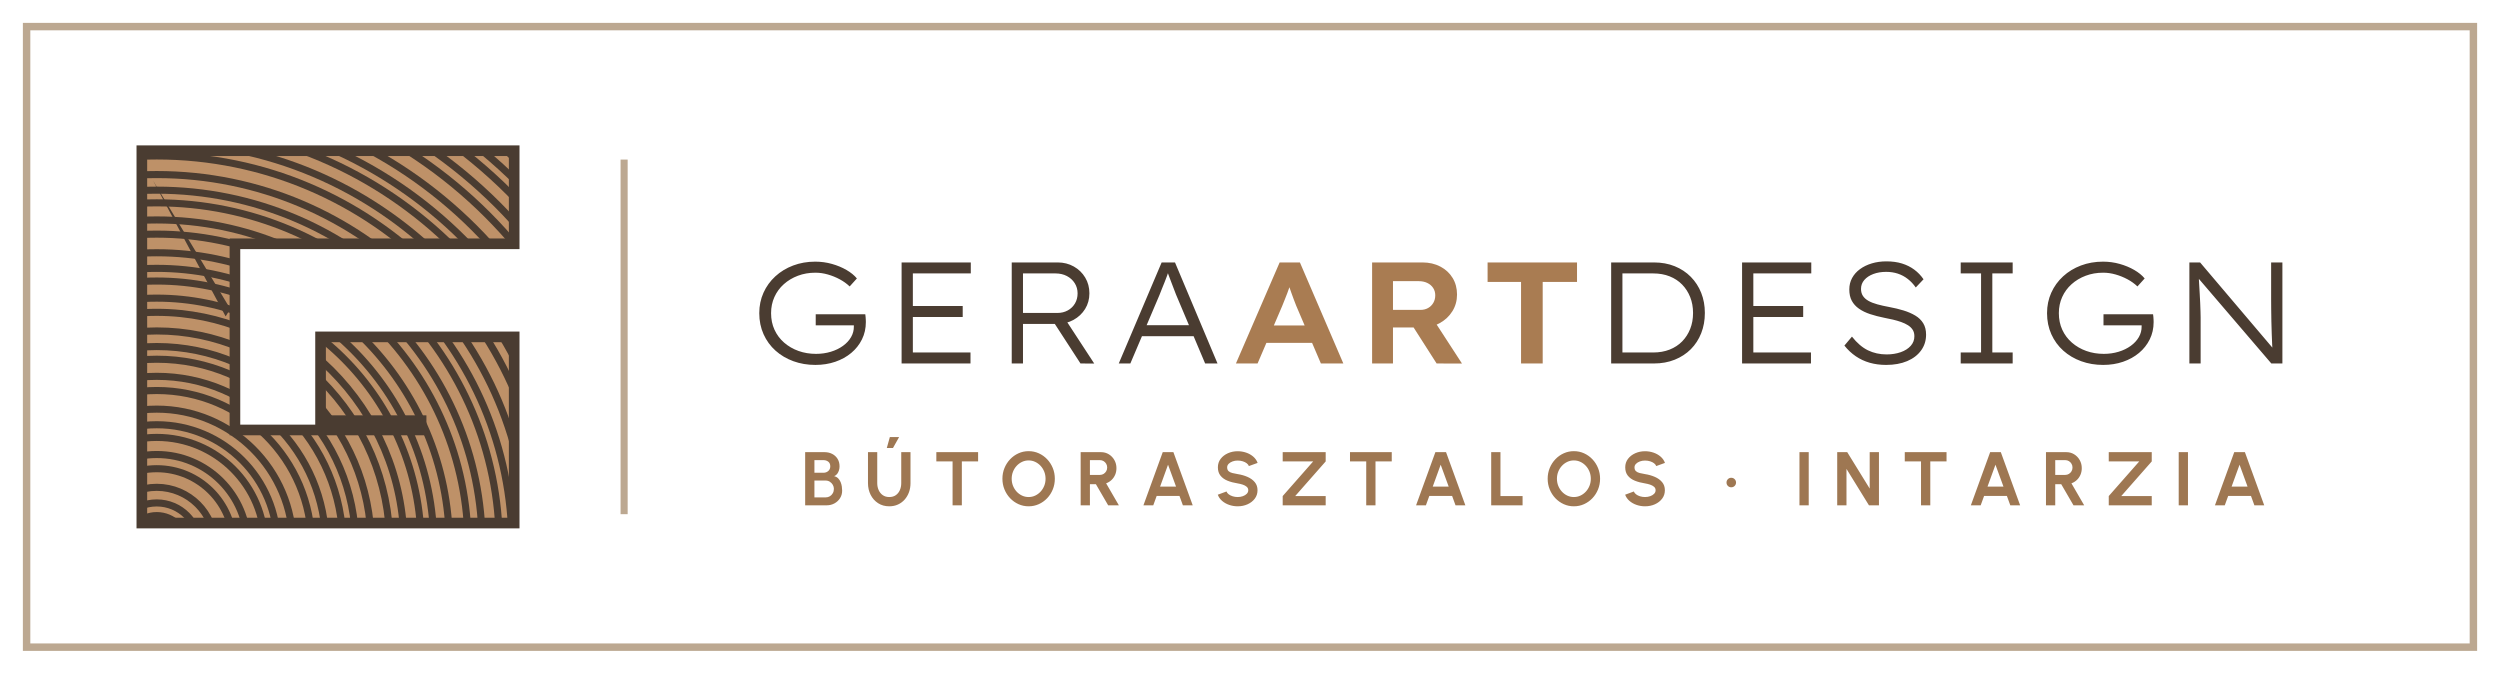
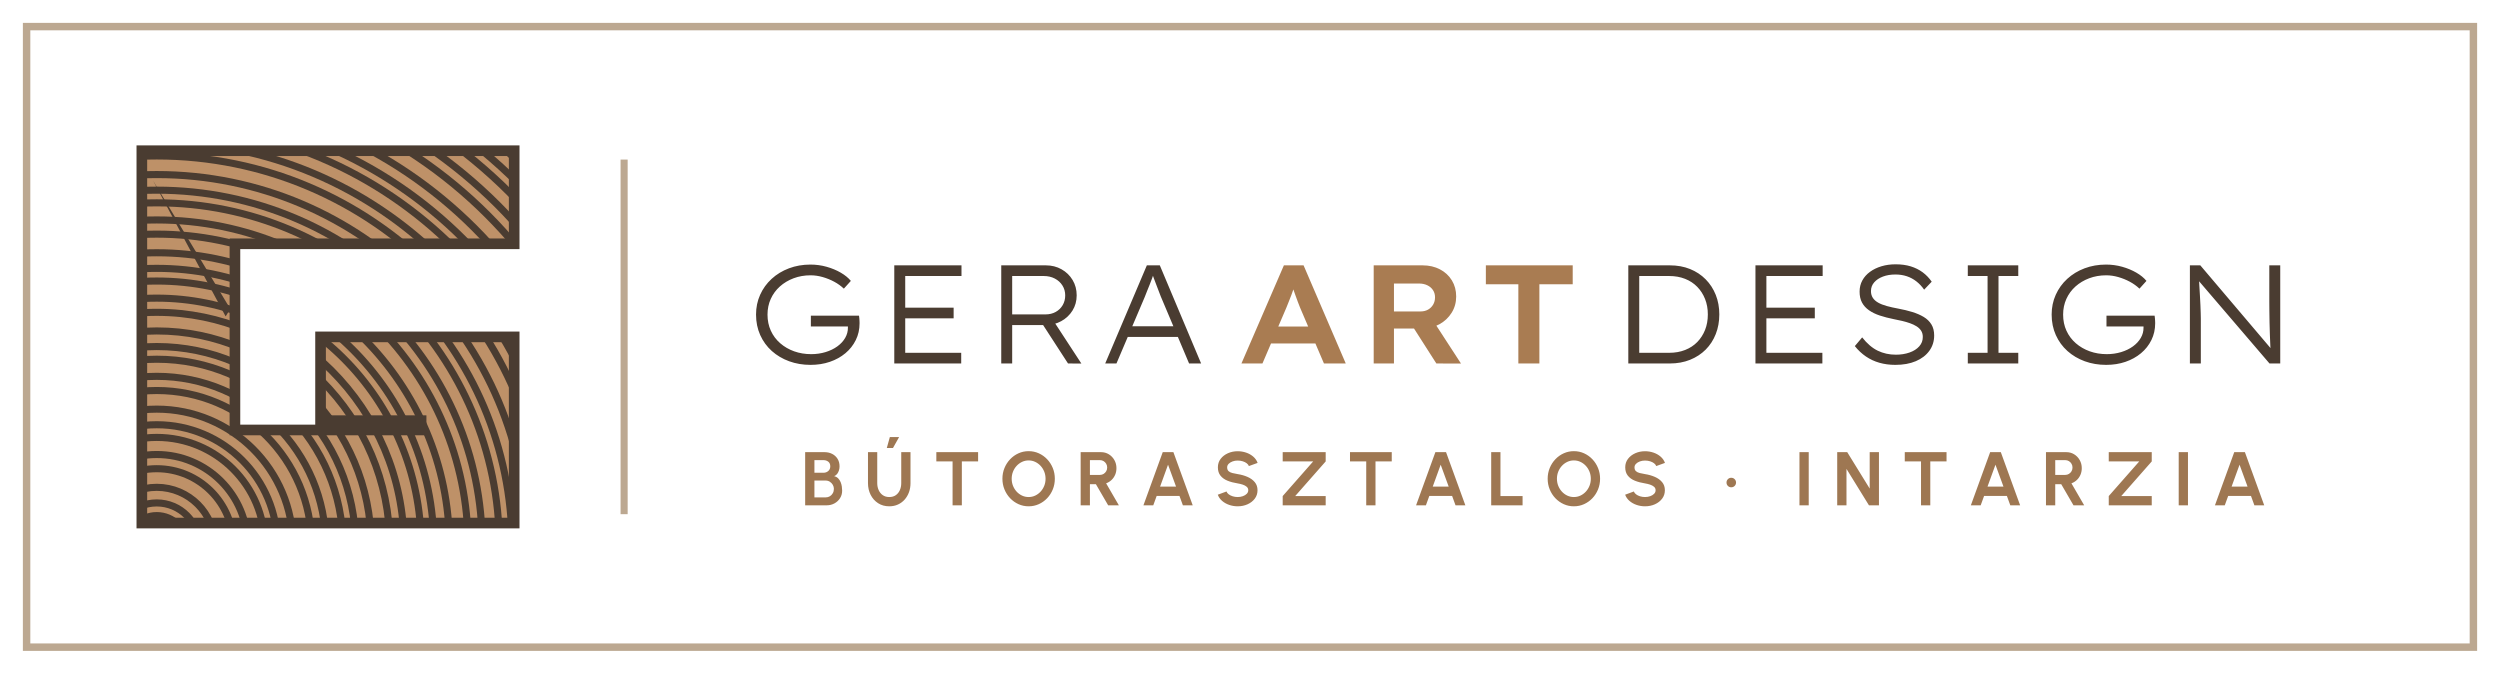
<svg xmlns="http://www.w3.org/2000/svg" viewBox="0 0 282 76" width="282" height="76">
  <rect x="3" y="3" width="276" height="70" fill="none" stroke="#BCA891" stroke-width="0.84" />
  <defs>
    <clipPath id="e10">
      <path d="M16 17H58V27.5H26.5V48.5H47.5V47.45H36.16V38H58V59H16Z" />
    </clipPath>
  </defs>
  <g clip-path="url(#e10)">
    <rect x="16" y="17" width="42" height="42" fill="#BE9168" />
    <circle cx="17.68" cy="61.52" r="3.36" fill="none" stroke="#4A3C31" stroke-width="0.8" />
    <circle cx="17.68" cy="61.52" r="4.79" fill="none" stroke="#4A3C31" stroke-width="0.8" />
    <circle cx="17.68" cy="61.52" r="6.55" fill="none" stroke="#4A3C31" stroke-width="0.8" />
    <circle cx="17.68" cy="61.52" r="8.65" fill="none" stroke="#4A3C31" stroke-width="0.8" />
    <circle cx="17.68" cy="61.52" r="10.25" fill="none" stroke="#4A3C31" stroke-width="0.8" />
    <circle cx="17.68" cy="61.52" r="12.18" fill="none" stroke="#4A3C31" stroke-width="0.8" />
    <circle cx="17.68" cy="61.52" r="13.61" fill="none" stroke="#4A3C31" stroke-width="0.8" />
    <circle cx="17.68" cy="61.52" r="15.37" fill="none" stroke="#4A3C31" stroke-width="0.8" />
    <circle cx="17.68" cy="61.52" r="17.47" fill="none" stroke="#4A3C31" stroke-width="0.8" />
    <circle cx="17.68" cy="61.52" r="19.07" fill="none" stroke="#4A3C31" stroke-width="0.8" />
    <circle cx="17.68" cy="61.52" r="21" fill="none" stroke="#4A3C31" stroke-width="0.8" />
    <circle cx="17.68" cy="61.52" r="22.43" fill="none" stroke="#4A3C31" stroke-width="0.8" />
    <circle cx="17.68" cy="61.52" r="24.19" fill="none" stroke="#4A3C31" stroke-width="0.8" />
    <circle cx="17.68" cy="61.52" r="26.29" fill="none" stroke="#4A3C31" stroke-width="0.8" />
    <circle cx="17.68" cy="61.52" r="27.89" fill="none" stroke="#4A3C31" stroke-width="0.8" />
    <circle cx="17.68" cy="61.52" r="29.82" fill="none" stroke="#4A3C31" stroke-width="0.8" />
    <circle cx="17.68" cy="61.52" r="31.25" fill="none" stroke="#4A3C31" stroke-width="0.8" />
    <circle cx="17.68" cy="61.52" r="33.01" fill="none" stroke="#4A3C31" stroke-width="0.8" />
    <circle cx="17.68" cy="61.52" r="35.11" fill="none" stroke="#4A3C31" stroke-width="0.8" />
    <circle cx="17.68" cy="61.52" r="36.71" fill="none" stroke="#4A3C31" stroke-width="0.8" />
    <circle cx="17.68" cy="61.52" r="38.64" fill="none" stroke="#4A3C31" stroke-width="0.8" />
    <circle cx="17.68" cy="61.52" r="40.07" fill="none" stroke="#4A3C31" stroke-width="0.8" />
    <circle cx="17.68" cy="61.52" r="41.83" fill="none" stroke="#4A3C31" stroke-width="0.8" />
    <circle cx="17.68" cy="61.52" r="43.93" fill="none" stroke="#4A3C31" stroke-width="0.8" />
    <circle cx="17.68" cy="61.52" r="45.53" fill="none" stroke="#4A3C31" stroke-width="0.8" />
    <circle cx="17.68" cy="61.52" r="47.46" fill="none" stroke="#4A3C31" stroke-width="0.8" />
    <circle cx="17.68" cy="61.52" r="48.89" fill="none" stroke="#4A3C31" stroke-width="0.8" />
    <circle cx="17.68" cy="61.52" r="50.65" fill="none" stroke="#4A3C31" stroke-width="0.8" />
    <circle cx="17.68" cy="61.52" r="52.75" fill="none" stroke="#4A3C31" stroke-width="0.8" />
    <circle cx="17.68" cy="61.52" r="54.35" fill="none" stroke="#4A3C31" stroke-width="0.8" />
    <circle cx="17.68" cy="61.52" r="56.28" fill="none" stroke="#4A3C31" stroke-width="0.8" />
    <circle cx="17.68" cy="61.52" r="57.71" fill="none" stroke="#4A3C31" stroke-width="0.8" />
    <circle cx="17.68" cy="61.52" r="59.47" fill="none" stroke="#4A3C31" stroke-width="0.8" />
    <circle cx="17.68" cy="61.52" r="61.57" fill="none" stroke="#4A3C31" stroke-width="0.8" />
    <circle cx="17.68" cy="61.52" r="63.17" fill="none" stroke="#4A3C31" stroke-width="0.8" />
    <circle cx="17.68" cy="61.52" r="65.1" fill="none" stroke="#4A3C31" stroke-width="0.8" />
    <circle cx="17.68" cy="61.52" r="66.53" fill="none" stroke="#4A3C31" stroke-width="0.8" />
    <circle cx="17.68" cy="61.52" r="68.29" fill="none" stroke="#4A3C31" stroke-width="0.8" />
    <circle cx="17.68" cy="61.52" r="70.39" fill="none" stroke="#4A3C31" stroke-width="0.8" />
    <path d="M17.26 20.36L25.98 34.85L25.45 35.69Z" fill="#4A3C31" />
  </g>
  <path d="M16 17H58V27.5H26.5V48.5H47.5V47.45H36.16V38H58V59H16Z" fill="none" stroke="#4A3C31" stroke-width="1.2" />
  <rect x="70" y="18" width=".8" height="40" fill="#BCA891" />
-   <path d="M91.971 41.163Q90.645 41.163 89.495 40.745Q88.345 40.327 87.481 39.555Q86.616 38.782 86.131 37.703Q85.645 36.623 85.645 35.321Q85.645 34.08 86.121 33.021Q86.597 31.961 87.456 31.173Q88.314 30.385 89.467 29.949Q90.62 29.514 91.958 29.514Q92.934 29.514 93.841 29.77Q94.748 30.026 95.484 30.453Q96.22 30.88 96.657 31.409L95.843 32.31Q95.356 31.846 94.724 31.506Q94.093 31.166 93.385 30.963Q92.677 30.76 91.975 30.76Q90.919 30.76 90.007 31.103Q89.095 31.446 88.412 32.059Q87.728 32.671 87.353 33.505Q86.977 34.338 86.977 35.321Q86.977 36.358 87.365 37.2Q87.752 38.042 88.453 38.651Q89.154 39.26 90.071 39.588Q90.988 39.916 92.048 39.916Q92.928 39.916 93.713 39.679Q94.497 39.441 95.087 39.014Q95.676 38.588 96.001 38.025Q96.325 37.461 96.314 36.828V36.327L96.595 36.699H92.013V35.448H97.604Q97.628 35.592 97.64 35.749Q97.652 35.907 97.66 36.058Q97.668 36.21 97.668 36.33Q97.668 37.394 97.23 38.281Q96.792 39.168 96.021 39.811Q95.251 40.454 94.219 40.808Q93.187 41.163 91.971 41.163ZM101.7 41.0V29.603H109.506V30.842H102.97V39.761H109.472V41.0ZM102.33 35.757V34.519H108.594V35.757ZM114.123 41.0V29.603H119.304Q120.314 29.603 121.127 30.063Q121.941 30.522 122.412 31.311Q122.884 32.1 122.884 33.084Q122.884 34.07 122.401 34.85Q121.917 35.631 121.089 36.085Q120.261 36.54 119.241 36.54H115.393V41.0ZM121.879 41.0 118.623 35.981 119.882 35.577 123.429 41.008ZM115.393 35.302H119.257Q119.929 35.302 120.447 35.014Q120.966 34.727 121.259 34.227Q121.552 33.726 121.552 33.093Q121.552 32.455 121.229 31.943Q120.906 31.431 120.342 31.136Q119.778 30.842 119.056 30.842H115.393ZM126.196 41.0 131.033 29.603H132.539L137.336 41.0H135.939L132.651 33.217Q132.5 32.83 132.362 32.462Q132.223 32.093 132.086 31.74Q131.948 31.388 131.818 31.031Q131.689 30.675 131.566 30.321L131.915 30.313Q131.773 30.751 131.64 31.116Q131.508 31.481 131.37 31.822Q131.232 32.163 131.088 32.518Q130.945 32.873 130.78 33.298L127.503 41.0ZM128.225 37.921 128.732 36.682H134.738L135.149 37.921Z" fill="#4A3C31" />
-   <path d="M139.413 41.0 144.345 29.603H146.629L151.528 41.0H148.996L146.207 34.473Q146.088 34.176 145.949 33.806Q145.811 33.437 145.67 33.044Q145.529 32.652 145.402 32.279Q145.274 31.905 145.187 31.608L145.696 31.598Q145.595 31.961 145.469 32.333Q145.343 32.705 145.204 33.074Q145.065 33.443 144.919 33.8Q144.772 34.157 144.633 34.513L141.854 41.0ZM141.673 38.675 142.502 36.71H148.342L148.982 38.675ZM154.774 41.0V29.603H160.444Q161.583 29.603 162.47 30.069Q163.357 30.535 163.855 31.352Q164.353 32.169 164.353 33.223Q164.353 34.266 163.828 35.108Q163.302 35.951 162.403 36.446Q161.504 36.941 160.402 36.941H157.128V41.0ZM162.051 41.0 158.762 35.855 161.299 35.448 164.913 41.01ZM157.128 34.956H160.226Q160.713 34.956 161.087 34.745Q161.462 34.534 161.679 34.162Q161.897 33.791 161.897 33.314Q161.897 32.84 161.659 32.48Q161.422 32.12 161.001 31.917Q160.581 31.714 160.031 31.714H157.128ZM171.574 41.0V31.803H167.8V29.603H177.888V31.803H174.016V41.0Z" fill="#A97C52" />
-   <path d="M181.739 41.0V29.603H186.561Q187.853 29.603 188.907 30.029Q189.961 30.455 190.723 31.227Q191.484 31.998 191.896 33.035Q192.308 34.072 192.308 35.302Q192.308 36.539 191.896 37.584Q191.484 38.629 190.727 39.388Q189.969 40.148 188.911 40.574Q187.853 41.0 186.561 41.0ZM183.009 39.991 182.867 39.761H186.48Q187.506 39.761 188.339 39.432Q189.172 39.102 189.752 38.506Q190.331 37.91 190.653 37.103Q190.976 36.296 190.976 35.302Q190.976 34.324 190.653 33.513Q190.331 32.701 189.748 32.101Q189.164 31.501 188.335 31.171Q187.506 30.842 186.48 30.842H182.819L183.009 30.645ZM196.506 41.0V29.603H204.312V30.842H197.776V39.761H204.278V41.0ZM197.136 35.757V34.519H203.399V35.757ZM212.75 41.163Q211.762 41.163 210.906 40.919Q210.049 40.674 209.333 40.186Q208.617 39.698 208.048 38.982L208.9 37.97Q209.753 39.054 210.708 39.517Q211.663 39.979 212.811 39.979Q213.677 39.979 214.394 39.729Q215.111 39.479 215.529 39.011Q215.947 38.542 215.941 37.92Q215.941 37.494 215.746 37.194Q215.552 36.894 215.217 36.685Q214.882 36.475 214.447 36.321Q214.011 36.168 213.537 36.056Q213.062 35.945 212.57 35.852Q211.683 35.675 210.949 35.432Q210.216 35.189 209.687 34.816Q209.159 34.444 208.88 33.922Q208.601 33.401 208.601 32.649Q208.601 31.941 208.918 31.358Q209.235 30.775 209.808 30.357Q210.381 29.938 211.141 29.71Q211.901 29.482 212.787 29.482Q213.769 29.482 214.545 29.723Q215.321 29.964 215.928 30.413Q216.535 30.862 216.975 31.502L216.099 32.427Q215.702 31.859 215.193 31.464Q214.685 31.068 214.078 30.867Q213.47 30.666 212.763 30.666Q211.949 30.666 211.31 30.908Q210.671 31.149 210.296 31.579Q209.922 32.009 209.922 32.59Q209.922 33.047 210.136 33.375Q210.35 33.703 210.757 33.934Q211.163 34.165 211.767 34.331Q212.37 34.497 213.118 34.633Q213.968 34.79 214.721 35.021Q215.474 35.253 216.047 35.597Q216.621 35.94 216.941 36.464Q217.262 36.988 217.262 37.75Q217.262 38.754 216.7 39.53Q216.139 40.306 215.128 40.734Q214.116 41.163 212.75 41.163ZM221.168 41.0V39.761H223.464V30.842H221.168V29.603H227.029V30.842H224.734V39.761H227.029V41.0ZM237.232 41.163Q235.906 41.163 234.756 40.745Q233.606 40.327 232.742 39.555Q231.877 38.782 231.392 37.703Q230.906 36.623 230.906 35.321Q230.906 34.08 231.382 33.021Q231.858 31.961 232.717 31.173Q233.575 30.385 234.728 29.949Q235.881 29.514 237.219 29.514Q238.195 29.514 239.102 29.77Q240.01 30.026 240.745 30.453Q241.481 30.88 241.918 31.409L241.104 32.31Q240.617 31.846 239.985 31.506Q239.354 31.166 238.646 30.963Q237.938 30.76 237.236 30.76Q236.18 30.76 235.268 31.103Q234.356 31.446 233.673 32.059Q232.989 32.671 232.614 33.505Q232.238 34.338 232.238 35.321Q232.238 36.358 232.626 37.2Q233.014 38.042 233.714 38.651Q234.415 39.26 235.332 39.588Q236.249 39.916 237.31 39.916Q238.19 39.916 238.974 39.679Q239.758 39.441 240.348 39.014Q240.937 38.588 241.262 38.025Q241.586 37.461 241.575 36.828V36.327L241.856 36.699H237.274V35.448H242.865Q242.889 35.592 242.901 35.749Q242.913 35.907 242.921 36.058Q242.929 36.21 242.929 36.33Q242.929 37.394 242.491 38.281Q242.053 39.168 241.282 39.811Q240.512 40.454 239.48 40.808Q238.448 41.163 237.232 41.163ZM246.962 41.0V29.603H248.171L256.568 39.5L256.383 39.795Q256.327 39.487 256.302 38.919Q256.277 38.352 256.251 37.655Q256.224 36.958 256.211 36.237Q256.198 35.515 256.191 34.875Q256.184 34.234 256.184 33.794V29.603H257.454V41.0H256.206L247.868 31.263L248.007 30.918Q248.028 31.391 248.058 31.948Q248.089 32.506 248.125 33.081Q248.161 33.657 248.183 34.191Q248.205 34.725 248.218 35.153Q248.232 35.581 248.232 35.816V41.0Z" fill="#4A3C31" />
+   <path d="M91.425 41.158Q90.138 41.158 89.021 40.752Q87.904 40.346 87.064 39.596Q86.225 38.846 85.753 37.797Q85.281 36.749 85.281 35.484Q85.281 34.279 85.744 33.25Q86.206 32.221 87.04 31.455Q87.874 30.69 88.994 30.267Q90.114 29.844 91.413 29.844Q92.361 29.844 93.242 30.093Q94.123 30.342 94.838 30.756Q95.552 31.171 95.977 31.685L95.186 32.56Q94.713 32.109 94.1 31.779Q93.487 31.449 92.799 31.252Q92.111 31.055 91.43 31.055Q90.404 31.055 89.518 31.388Q88.632 31.721 87.969 32.316Q87.305 32.911 86.94 33.72Q86.575 34.53 86.575 35.484Q86.575 36.491 86.952 37.309Q87.328 38.127 88.009 38.719Q88.69 39.31 89.58 39.629Q90.471 39.948 91.501 39.948Q92.355 39.948 93.117 39.717Q93.879 39.486 94.452 39.072Q95.024 38.658 95.339 38.11Q95.654 37.563 95.644 36.948V36.461L95.917 36.823H91.466V35.607H96.896Q96.92 35.747 96.932 35.9Q96.943 36.053 96.951 36.2Q96.959 36.348 96.959 36.464Q96.959 37.498 96.533 38.359Q96.108 39.221 95.36 39.845Q94.611 40.47 93.609 40.814Q92.607 41.158 91.425 41.158ZM100.875 41.0V29.931H108.456V31.134H102.109V39.797H108.424V41.0ZM101.487 35.908V34.705H107.57V35.908ZM112.941 41.0V29.931H117.973Q118.954 29.931 119.744 30.377Q120.534 30.823 120.992 31.59Q121.45 32.356 121.45 33.312Q121.45 34.269 120.98 35.027Q120.511 35.785 119.707 36.227Q118.902 36.668 117.911 36.668H114.174V41.0ZM120.473 41.0 117.312 36.126 118.534 35.733 121.979 41.008ZM114.174 35.465H117.927Q118.58 35.465 119.083 35.186Q119.587 34.907 119.871 34.421Q120.156 33.935 120.156 33.32Q120.156 32.7 119.842 32.203Q119.529 31.706 118.981 31.42Q118.433 31.134 117.732 31.134H114.174ZM124.667 41.0 129.365 29.931H130.827L135.486 41.0H134.129L130.936 33.44Q130.789 33.065 130.655 32.707Q130.52 32.349 130.387 32.007Q130.253 31.664 130.127 31.318Q130.002 30.971 129.882 30.628L130.221 30.62Q130.083 31.045 129.954 31.4Q129.825 31.755 129.692 32.086Q129.558 32.417 129.418 32.762Q129.279 33.107 129.119 33.52L125.936 41.0ZM126.637 38.009 127.129 36.806H132.963L133.362 38.009Z" fill="#4A3C31" />
+   <path d="M140.034 41.0 144.823 29.931H147.043L151.801 41.0H149.342L146.632 34.661Q146.516 34.373 146.382 34.013Q146.247 33.654 146.111 33.273Q145.974 32.892 145.85 32.529Q145.727 32.167 145.641 31.878L146.136 31.868Q146.037 32.221 145.915 32.582Q145.793 32.943 145.658 33.302Q145.524 33.66 145.381 34.007Q145.239 34.353 145.104 34.699L142.404 41.0ZM142.228 38.742 143.034 36.833H148.706L149.328 38.742ZM154.953 41.0V29.931H160.46Q161.566 29.931 162.428 30.383Q163.29 30.836 163.773 31.629Q164.257 32.423 164.257 33.447Q164.257 34.46 163.746 35.278Q163.236 36.096 162.363 36.577Q161.49 37.057 160.42 37.057H157.239V41.0ZM162.021 41.0 158.827 36.003 161.29 35.608 164.801 41.01ZM157.239 35.13H160.248Q160.721 35.13 161.085 34.925Q161.448 34.72 161.66 34.359Q161.871 33.998 161.871 33.535Q161.871 33.075 161.64 32.725Q161.41 32.376 161.001 32.179Q160.593 31.981 160.059 31.981H157.239ZM171.27 41.0V32.067H167.605V29.931H177.402V32.067H173.642V41.0Z" fill="#A97C52" />
+   <path d="M183.673 41.0V29.931H188.356Q189.611 29.931 190.635 30.345Q191.658 30.758 192.398 31.508Q193.138 32.257 193.538 33.264Q193.938 34.271 193.938 35.465Q193.938 36.667 193.538 37.682Q193.138 38.697 192.402 39.435Q191.666 40.172 190.639 40.586Q189.611 41.0 188.356 41.0ZM184.906 40.02 184.769 39.797H188.277Q189.274 39.797 190.083 39.477Q190.892 39.157 191.455 38.578Q192.018 37.999 192.331 37.215Q192.644 36.431 192.644 35.465Q192.644 34.516 192.331 33.728Q192.018 32.94 191.451 32.357Q190.885 31.774 190.08 31.454Q189.274 31.134 188.277 31.134H184.721L184.906 30.942ZM198.015 41.0V29.931H205.596V31.134H199.249V39.797H205.564V41.0ZM198.627 35.908V34.705H204.71V35.908ZM213.792 41.158Q212.833 41.158 212.001 40.921Q211.169 40.684 210.474 40.21Q209.778 39.735 209.225 39.04L210.053 38.057Q210.882 39.11 211.809 39.559Q212.737 40.009 213.851 40.009Q214.693 40.009 215.389 39.766Q216.085 39.523 216.491 39.068Q216.897 38.613 216.891 38.009Q216.891 37.595 216.702 37.304Q216.513 37.013 216.188 36.809Q215.863 36.605 215.44 36.456Q215.017 36.307 214.556 36.199Q214.095 36.09 213.617 36Q212.756 35.828 212.043 35.592Q211.331 35.356 210.817 34.994Q210.304 34.632 210.033 34.126Q209.762 33.62 209.762 32.889Q209.762 32.201 210.07 31.635Q210.378 31.069 210.935 30.663Q211.491 30.256 212.229 30.035Q212.967 29.814 213.828 29.814Q214.781 29.814 215.535 30.047Q216.289 30.281 216.879 30.717Q217.468 31.153 217.896 31.775L217.044 32.674Q216.659 32.122 216.165 31.738Q215.672 31.354 215.082 31.159Q214.492 30.963 213.805 30.963Q213.014 30.963 212.394 31.198Q211.773 31.433 211.409 31.85Q211.045 32.268 211.045 32.832Q211.045 33.275 211.253 33.594Q211.461 33.913 211.856 34.137Q212.251 34.361 212.837 34.523Q213.423 34.684 214.15 34.816Q214.975 34.969 215.706 35.193Q216.438 35.418 216.995 35.752Q217.552 36.086 217.863 36.595Q218.174 37.103 218.174 37.843Q218.174 38.818 217.629 39.572Q217.084 40.326 216.102 40.742Q215.119 41.158 213.792 41.158ZM221.968 41.0V39.797H224.198V31.134H221.968V29.931H227.661V31.134H225.431V39.797H227.661V41.0ZM237.57 41.158Q236.282 41.158 235.165 40.752Q234.049 40.346 233.209 39.596Q232.37 38.846 231.898 37.797Q231.426 36.749 231.426 35.484Q231.426 34.279 231.889 33.25Q232.351 32.221 233.185 31.455Q234.019 30.69 235.139 30.267Q236.259 29.844 237.558 29.844Q238.505 29.844 239.387 30.093Q240.268 30.342 240.983 30.756Q241.697 31.171 242.121 31.685L241.331 32.56Q240.858 32.109 240.245 31.779Q239.631 31.449 238.944 31.252Q238.256 31.055 237.575 31.055Q236.549 31.055 235.663 31.388Q234.777 31.721 234.113 32.316Q233.45 32.911 233.085 33.72Q232.72 34.53 232.72 35.484Q232.72 36.491 233.097 37.309Q233.473 38.127 234.154 38.719Q234.835 39.31 235.725 39.629Q236.615 39.948 237.646 39.948Q238.5 39.948 239.262 39.717Q240.024 39.486 240.597 39.072Q241.169 38.658 241.484 38.11Q241.799 37.563 241.789 36.948V36.461L242.062 36.823H237.611V35.607H243.041Q243.065 35.747 243.076 35.9Q243.088 36.053 243.096 36.2Q243.104 36.348 243.104 36.464Q243.104 37.498 242.678 38.359Q242.253 39.221 241.504 39.845Q240.756 40.47 239.754 40.814Q238.752 41.158 237.57 41.158ZM247.02 41.0V29.931H248.195L256.35 39.543L256.171 39.83Q256.116 39.531 256.092 38.979Q256.068 38.428 256.042 37.751Q256.016 37.075 256.003 36.374Q255.991 35.673 255.984 35.051Q255.977 34.429 255.977 34.001V29.931H257.211V41.0H255.999L247.9 31.543L248.035 31.207Q248.056 31.667 248.085 32.208Q248.115 32.75 248.15 33.309Q248.186 33.869 248.207 34.387Q248.228 34.905 248.241 35.321Q248.254 35.737 248.254 35.965V41.0Z" fill="#4A3C31" />
  <path d="M90.822 57.0V51.003H93.007Q93.48 51.003 93.865 51.197Q94.249 51.392 94.475 51.753Q94.701 52.114 94.701 52.61Q94.701 52.828 94.636 53.05Q94.57 53.272 94.437 53.45Q94.304 53.627 94.094 53.712Q94.374 53.781 94.55 53.963Q94.726 54.144 94.824 54.385Q94.921 54.625 94.958 54.876Q94.995 55.128 94.995 55.344Q94.995 55.816 94.759 56.19Q94.524 56.565 94.127 56.782Q93.731 57.0 93.251 57.0ZM91.867 56.105H93.145Q93.399 56.105 93.607 55.98Q93.814 55.855 93.939 55.636Q94.063 55.418 94.063 55.14Q94.063 54.901 93.939 54.687Q93.814 54.473 93.607 54.34Q93.399 54.207 93.145 54.207H91.867ZM91.867 53.327H92.889Q93.204 53.327 93.43 53.129Q93.655 52.931 93.655 52.603Q93.655 52.256 93.43 52.079Q93.204 51.903 92.889 51.903H91.867ZM100.309 57.111Q99.589 57.111 99.049 56.76Q98.508 56.409 98.208 55.816Q97.908 55.222 97.908 54.498V51.003H98.953V54.498Q98.953 54.927 99.113 55.284Q99.272 55.64 99.576 55.853Q99.879 56.066 100.309 56.066Q100.747 56.066 101.048 55.854Q101.349 55.642 101.504 55.285Q101.66 54.928 101.66 54.498V51.003H102.705V54.498Q102.705 55.042 102.535 55.516Q102.364 55.989 102.047 56.349Q101.729 56.709 101.289 56.91Q100.849 57.111 100.309 57.111ZM100.033 50.531 100.375 49.298H101.421L100.73 50.531ZM110.33 51.003V52.048H108.496V57.0H107.451V52.048H105.619V51.003ZM116.029 57.111Q115.42 57.111 114.885 56.869Q114.349 56.627 113.942 56.199Q113.535 55.771 113.304 55.207Q113.073 54.644 113.073 54.001Q113.073 53.359 113.304 52.795Q113.535 52.232 113.942 51.804Q114.349 51.375 114.885 51.133Q115.42 50.891 116.029 50.891Q116.641 50.891 117.177 51.133Q117.712 51.375 118.119 51.804Q118.526 52.232 118.755 52.795Q118.985 53.359 118.985 54.001Q118.985 54.644 118.755 55.207Q118.526 55.771 118.119 56.199Q117.712 56.627 117.177 56.869Q116.641 57.111 116.029 57.111ZM116.029 56.066Q116.424 56.066 116.769 55.903Q117.115 55.74 117.378 55.456Q117.642 55.171 117.791 54.798Q117.939 54.425 117.939 54.001Q117.939 53.576 117.79 53.202Q117.64 52.828 117.377 52.545Q117.113 52.261 116.768 52.099Q116.422 51.936 116.029 51.936Q115.633 51.936 115.288 52.099Q114.943 52.262 114.679 52.547Q114.415 52.831 114.267 53.204Q114.118 53.578 114.118 54.001Q114.118 54.428 114.267 54.801Q114.417 55.174 114.68 55.459Q114.944 55.743 115.29 55.905Q115.635 56.066 116.029 56.066ZM121.898 57.0V51.003H124.197Q124.685 51.003 125.079 51.246Q125.473 51.489 125.704 51.899Q125.935 52.309 125.935 52.808Q125.935 53.213 125.789 53.554Q125.642 53.896 125.379 54.144Q125.116 54.392 124.771 54.52L126.208 57.0H125.002L123.616 54.614H122.943V57.0ZM122.943 53.569H124.079Q124.301 53.569 124.485 53.457Q124.669 53.345 124.78 53.157Q124.89 52.968 124.89 52.736Q124.89 52.503 124.78 52.315Q124.669 52.126 124.485 52.015Q124.301 51.903 124.079 51.903H122.943ZM131.157 51.003H132.359L134.538 57.0H133.429L133.043 55.938H130.474L130.088 57.0H128.979ZM130.857 54.892H132.659L131.755 52.419ZM139.611 57.111Q139.115 57.111 138.657 56.954Q138.2 56.798 137.858 56.504Q137.515 56.21 137.367 55.802L138.348 55.439Q138.409 55.613 138.593 55.755Q138.777 55.897 139.042 55.981Q139.307 56.066 139.611 56.066Q139.922 56.066 140.194 55.969Q140.466 55.873 140.635 55.7Q140.803 55.528 140.803 55.297Q140.803 55.061 140.628 54.908Q140.452 54.755 140.178 54.665Q139.904 54.575 139.611 54.528Q138.974 54.43 138.468 54.225Q137.962 54.019 137.67 53.654Q137.377 53.288 137.377 52.714Q137.377 52.167 137.688 51.76Q137.999 51.352 138.509 51.125Q139.019 50.899 139.611 50.899Q140.103 50.899 140.561 51.054Q141.019 51.209 141.364 51.505Q141.709 51.8 141.859 52.216L140.874 52.572Q140.813 52.397 140.63 52.257Q140.446 52.116 140.181 52.034Q139.917 51.951 139.611 51.951Q139.307 51.947 139.036 52.046Q138.765 52.144 138.594 52.317Q138.423 52.489 138.423 52.714Q138.423 52.999 138.583 53.145Q138.743 53.292 139.012 53.358Q139.281 53.425 139.611 53.479Q140.213 53.572 140.723 53.795Q141.232 54.018 141.54 54.389Q141.848 54.76 141.848 55.297Q141.848 55.841 141.539 56.25Q141.229 56.658 140.721 56.885Q140.212 57.111 139.611 57.111ZM144.688 57.0V55.955L148.126 52.048H144.688V51.003H149.537V52.048L146.099 55.955H149.537V57.0ZM156.99 51.003V52.048H155.156V57.0H154.111V52.048H152.279V51.003ZM161.911 51.003H163.113L165.292 57.0H164.183L163.797 55.938H161.228L160.842 57.0H159.733ZM161.611 54.892H163.413L162.509 52.419ZM168.207 57.0V51.003H169.252V55.955H171.747V57.0ZM177.533 57.111Q176.924 57.111 176.389 56.869Q175.853 56.627 175.446 56.199Q175.039 55.771 174.808 55.207Q174.577 54.644 174.577 54.001Q174.577 53.359 174.808 52.795Q175.039 52.232 175.446 51.804Q175.853 51.375 176.389 51.133Q176.924 50.891 177.533 50.891Q178.145 50.891 178.681 51.133Q179.216 51.375 179.623 51.804Q180.03 52.232 180.259 52.795Q180.489 53.359 180.489 54.001Q180.489 54.644 180.259 55.207Q180.03 55.771 179.623 56.199Q179.216 56.627 178.681 56.869Q178.145 57.111 177.533 57.111ZM177.533 56.066Q177.928 56.066 178.273 55.903Q178.619 55.74 178.882 55.456Q179.146 55.171 179.295 54.798Q179.443 54.425 179.443 54.001Q179.443 53.576 179.294 53.202Q179.144 52.828 178.881 52.545Q178.617 52.261 178.272 52.099Q177.926 51.936 177.533 51.936Q177.137 51.936 176.792 52.099Q176.446 52.262 176.183 52.547Q175.919 52.831 175.771 53.204Q175.622 53.578 175.622 54.001Q175.622 54.428 175.771 54.801Q175.921 55.174 176.184 55.459Q176.448 55.743 176.793 55.905Q177.139 56.066 177.533 56.066ZM185.56 57.111Q185.064 57.111 184.607 56.954Q184.149 56.798 183.807 56.504Q183.464 56.21 183.316 55.802L184.298 55.439Q184.358 55.613 184.542 55.755Q184.726 55.897 184.991 55.981Q185.257 56.066 185.56 56.066Q185.871 56.066 186.144 55.969Q186.416 55.873 186.584 55.7Q186.752 55.528 186.752 55.297Q186.752 55.061 186.577 54.908Q186.401 54.755 186.127 54.665Q185.853 54.575 185.56 54.528Q184.923 54.43 184.417 54.225Q183.911 54.019 183.619 53.654Q183.326 53.288 183.326 52.714Q183.326 52.167 183.637 51.76Q183.948 51.352 184.458 51.125Q184.968 50.899 185.56 50.899Q186.052 50.899 186.511 51.054Q186.969 51.209 187.313 51.505Q187.658 51.8 187.808 52.216L186.823 52.572Q186.763 52.397 186.579 52.257Q186.395 52.116 186.13 52.034Q185.866 51.951 185.56 51.951Q185.257 51.947 184.985 52.046Q184.714 52.144 184.543 52.317Q184.372 52.489 184.372 52.714Q184.372 52.999 184.532 53.145Q184.692 53.292 184.961 53.358Q185.231 53.425 185.56 53.479Q186.162 53.572 186.672 53.795Q187.181 54.018 187.489 54.389Q187.798 54.76 187.798 55.297Q187.798 55.841 187.488 56.25Q187.178 56.658 186.67 56.885Q186.161 57.111 185.56 57.111ZM195.286 54.967Q195.061 54.967 194.905 54.811Q194.75 54.655 194.75 54.428Q194.75 54.208 194.905 54.05Q195.061 53.892 195.286 53.892Q195.509 53.892 195.667 54.05Q195.825 54.208 195.825 54.428Q195.825 54.655 195.667 54.811Q195.509 54.967 195.286 54.967ZM202.979 57.0V51.003H204.024V57.0ZM207.237 57.0V51.003H208.367L210.901 55.111V51.003H211.946V57.0H210.818L208.283 52.891V57.0ZM219.569 51.003V52.048H217.736V57.0H216.69V52.048H214.858V51.003ZM224.49 51.003H225.692L227.871 57.0H226.762L226.376 55.938H223.807L223.421 57.0H222.312ZM224.19 54.892H225.992L225.088 52.419ZM230.786 57.0V51.003H233.085Q233.573 51.003 233.967 51.246Q234.361 51.489 234.592 51.899Q234.824 52.309 234.824 52.808Q234.824 53.213 234.677 53.554Q234.531 53.896 234.267 54.144Q234.004 54.392 233.659 54.52L235.096 57.0H233.89L232.505 54.614H231.831V57.0ZM231.831 53.569H232.967Q233.189 53.569 233.373 53.457Q233.558 53.345 233.668 53.157Q233.778 52.968 233.778 52.736Q233.778 52.503 233.668 52.315Q233.558 52.126 233.373 52.015Q233.189 51.903 232.967 51.903H231.831ZM237.867 57.0V55.955L241.306 52.048H237.867V51.003H242.717V52.048L239.278 55.955H242.717V57.0ZM245.758 57.0V51.003H246.803V57.0ZM252.023 51.003H253.225L255.404 57.0H254.295L253.909 55.938H251.34L250.954 57.0H249.845ZM251.723 54.892H253.525L252.621 52.419Z" fill="#9E7752" />
</svg>
